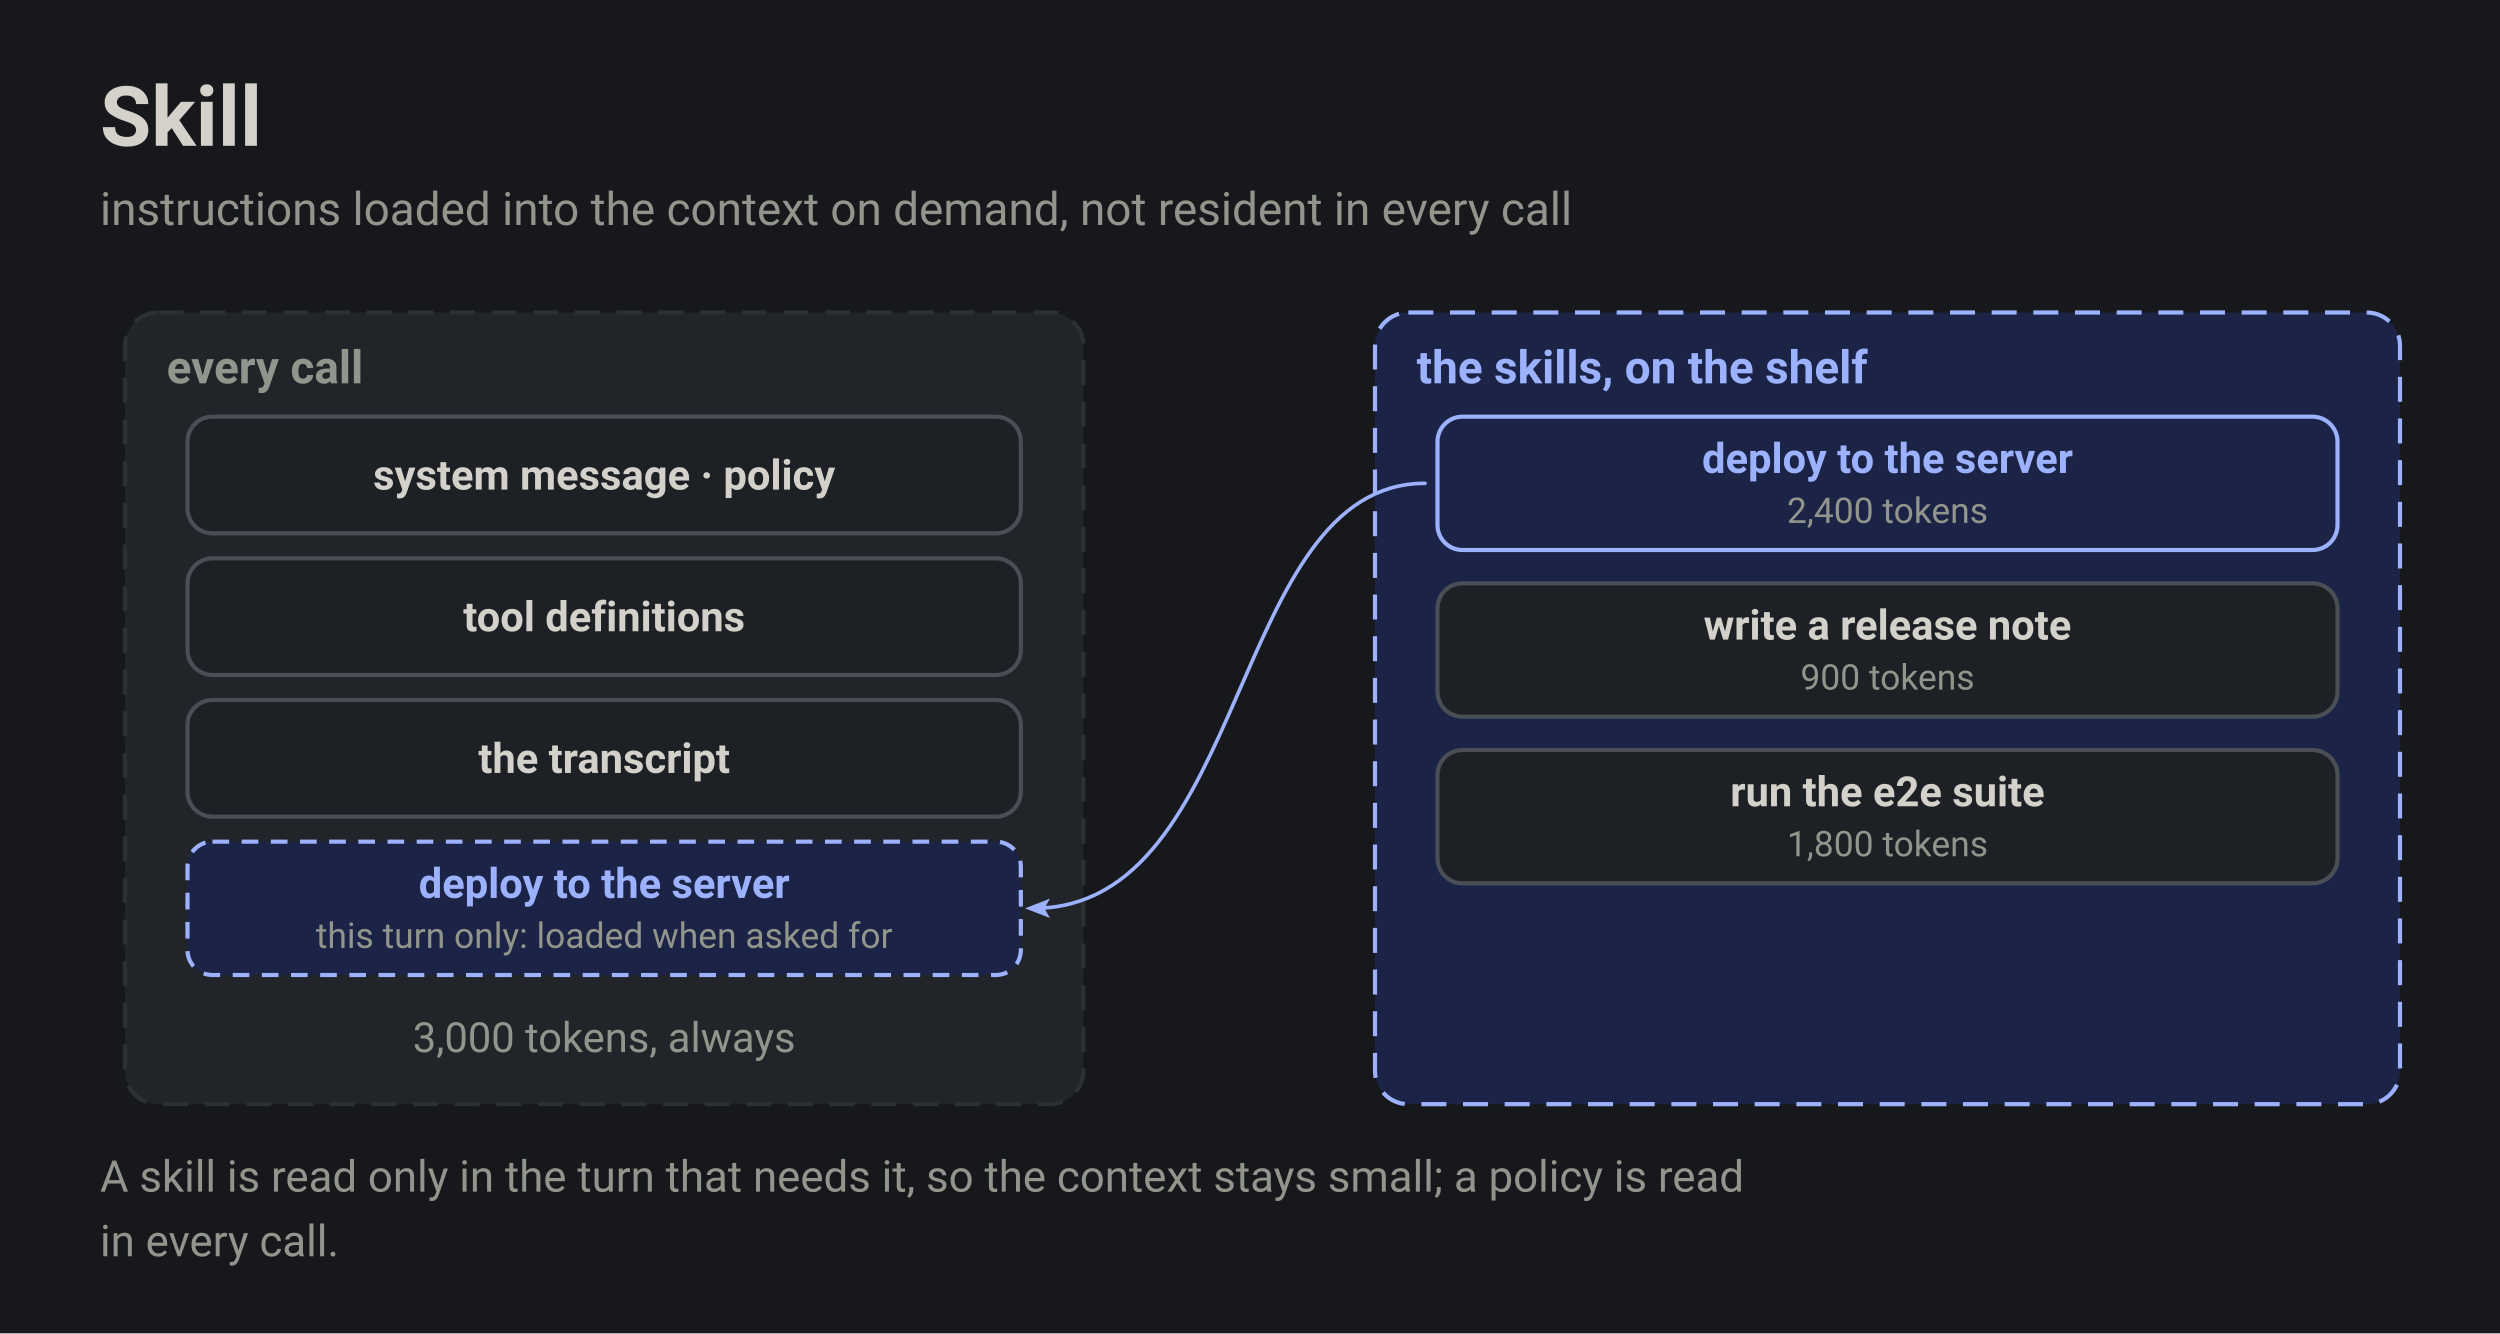
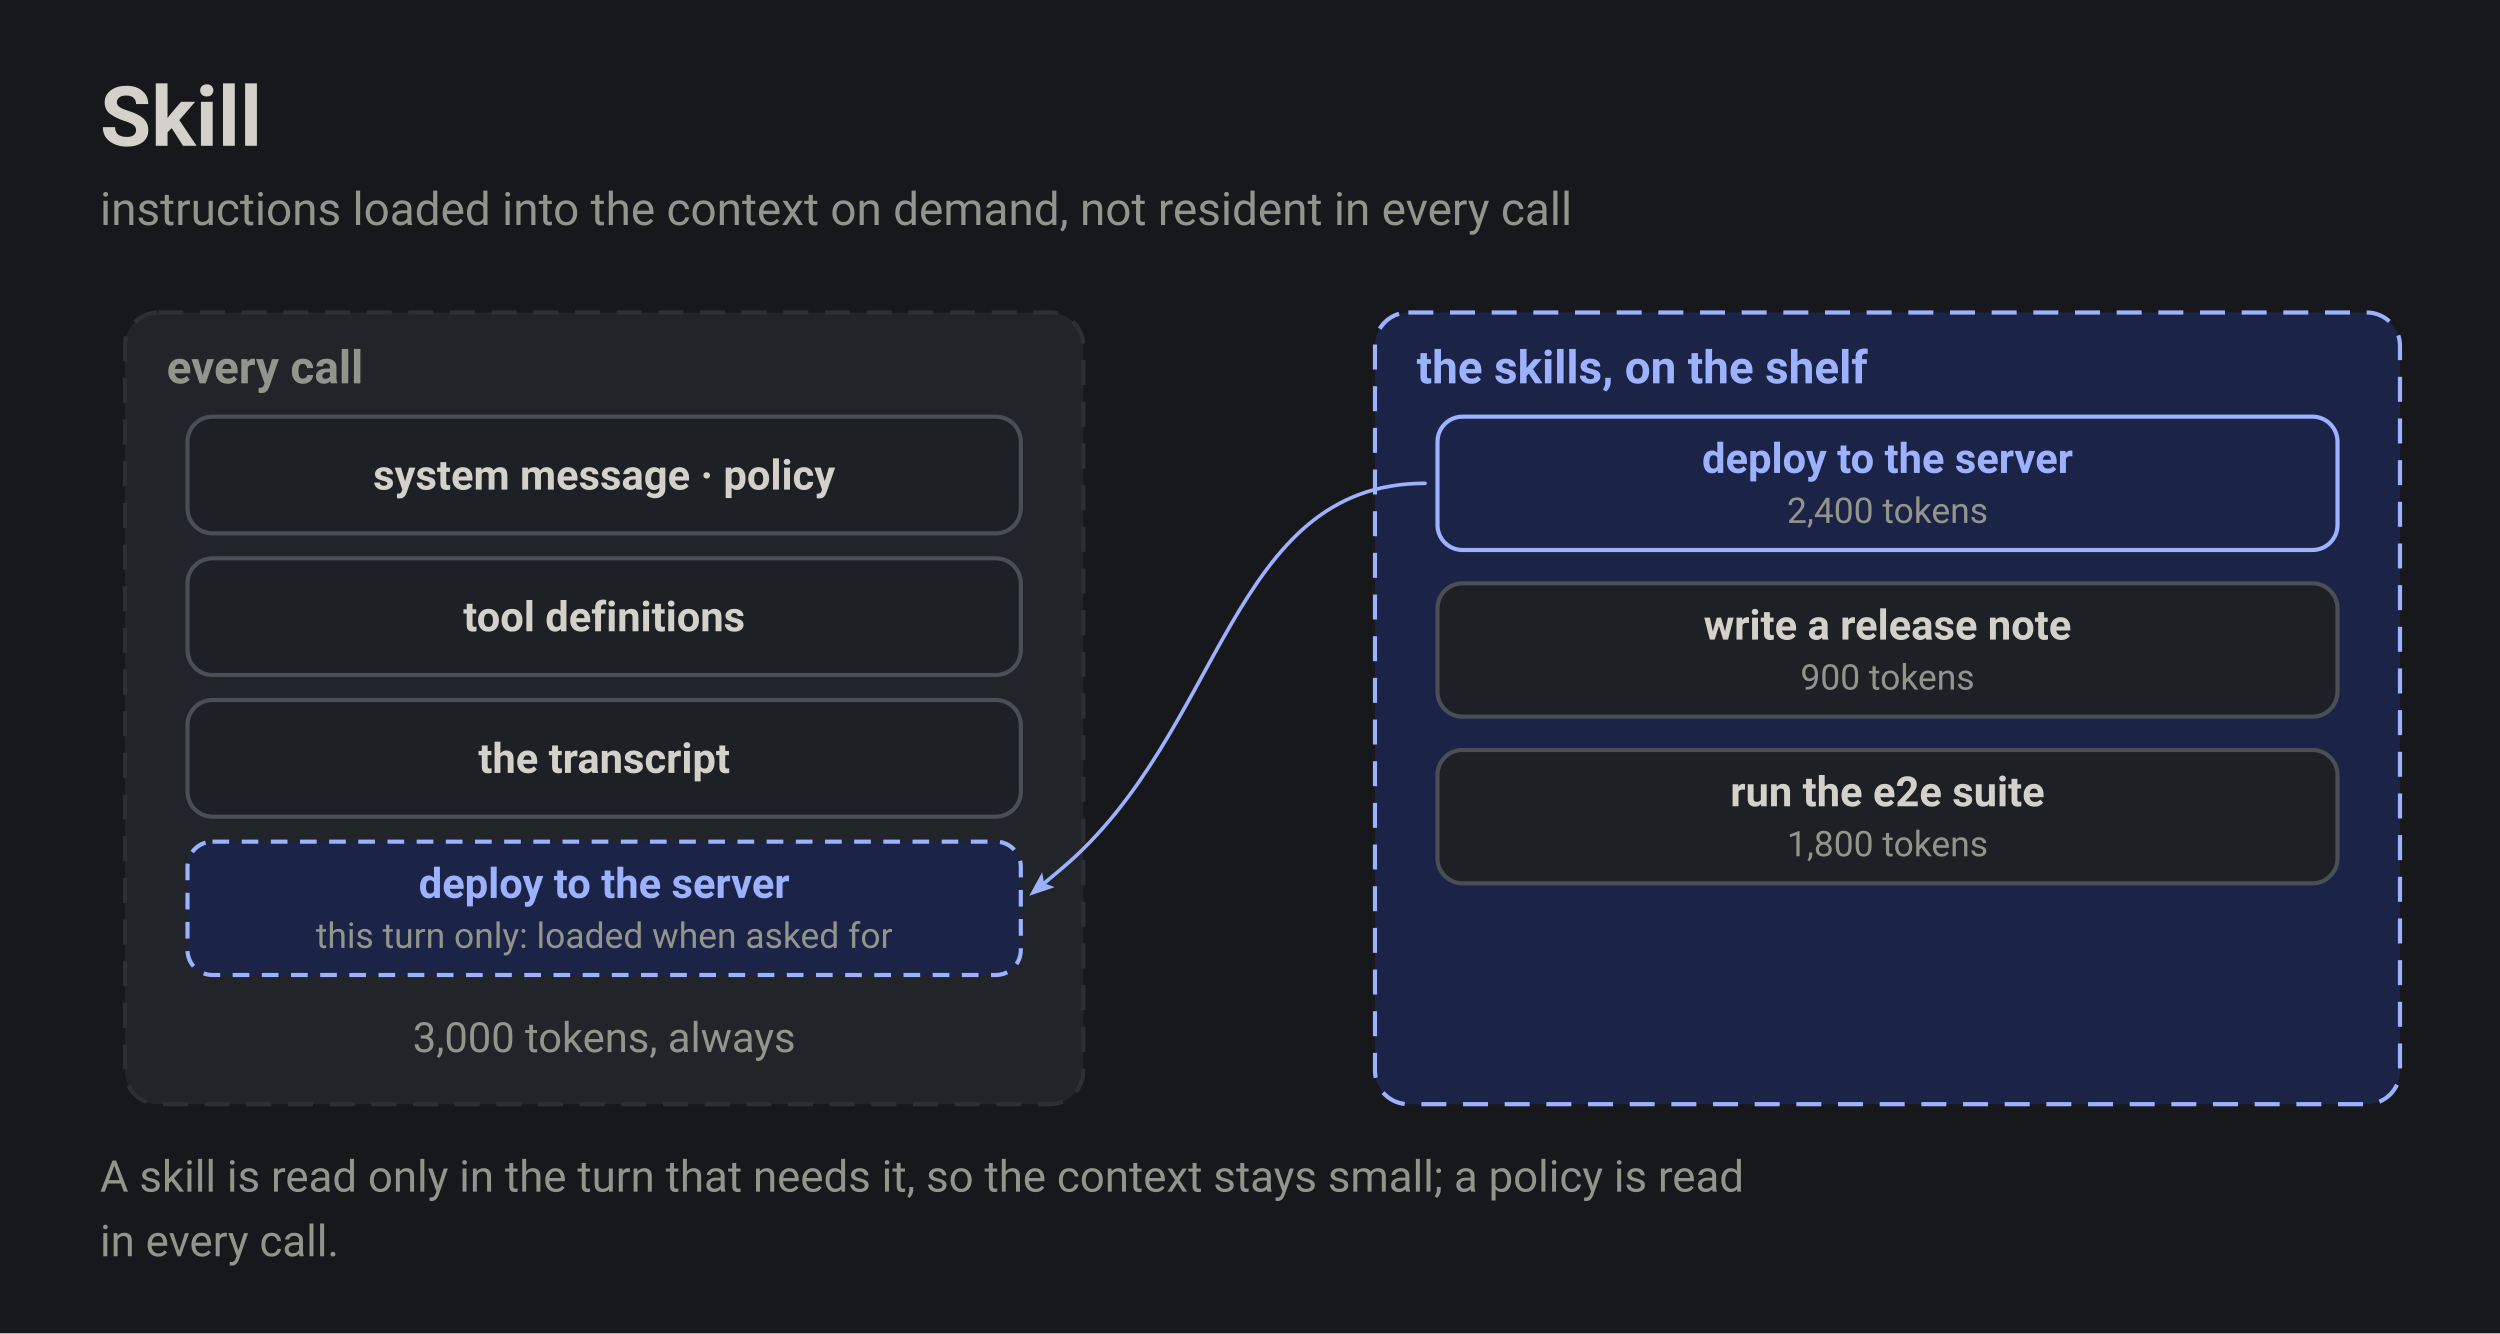
<svg xmlns="http://www.w3.org/2000/svg" viewBox="0 0 1200 640" font-family="system-ui, -apple-system, 'Segoe UI', Roboto, sans-serif">
  <rect width="1200" height="640" fill="#16181b" />
  <defs>
    <marker id="a1299DA" viewBox="0 0 12 12" refX="8" refY="6" markerUnits="userSpaceOnUse" markerWidth="16" markerHeight="16" orient="auto-start-reverse">
      <path d="M2 2.5 L11 6 L2 9.5 L4 6 z" fill="#9db2ff" stroke-linejoin="round" />
    </marker>
  </defs>
  <text x="48" y="70" fill="#d3d1c9" font-size="40" font-weight="700">Skill</text>
  <text x="48" y="108" fill="#92958c" font-size="22">instructions loaded into the context on demand, not resident in every call</text>
  <rect x="60" y="150" width="460" height="380" rx="16" fill="#212428" stroke="#2c3035" stroke-width="2" stroke-dasharray="12 8" />
  <text x="80" y="184" fill="#92958c" font-size="22" text-anchor="start" font-weight="700">every call</text>
  <rect x="90" y="200" width="400" height="56" rx="12" fill="#1d2024" stroke="#4a4f57" stroke-width="2" />
  <text x="290" y="235" fill="#d3d1c9" font-size="20" text-anchor="middle" font-weight="700">system message · policy</text>
  <rect x="90" y="268" width="400" height="56" rx="12" fill="#1d2024" stroke="#4a4f57" stroke-width="2" />
  <text x="290" y="303" fill="#d3d1c9" font-size="20" text-anchor="middle" font-weight="700">tool definitions</text>
  <rect x="90" y="336" width="400" height="56" rx="12" fill="#1d2024" stroke="#4a4f57" stroke-width="2" />
  <text x="290" y="371" fill="#d3d1c9" font-size="20" text-anchor="middle" font-weight="700">the transcript</text>
  <rect x="90" y="404" width="400" height="64" rx="12" fill="#1b2346" stroke="#9db2ff" stroke-width="2" stroke-dasharray="8 6" />
  <text x="290" y="431" fill="#9db2ff" font-size="20" text-anchor="middle" font-weight="700">deploy to the server</text>
  <text x="290" y="455" fill="#92958c" font-size="17" text-anchor="middle">this turn only: loaded when asked for</text>
  <text x="290" y="505" fill="#92958c" font-size="20" text-anchor="middle">3,000 tokens, always</text>
  <rect x="660" y="150" width="492" height="380" rx="16" fill="#1b2346" stroke="#9db2ff" stroke-width="2" stroke-dasharray="12 8" />
  <text x="680" y="184" fill="#9db2ff" font-size="22" text-anchor="start" font-weight="700">the skills, on the shelf</text>
  <rect x="690" y="200" width="432" height="64" rx="12" fill="#1b2346" stroke="#9db2ff" stroke-width="2" />
  <text x="906" y="227" fill="#9db2ff" font-size="20" text-anchor="middle" font-weight="700">deploy to the server</text>
  <text x="906" y="251" fill="#92958c" font-size="17" text-anchor="middle">2,400 tokens</text>
  <rect x="690" y="280" width="432" height="64" rx="12" fill="#1d2024" stroke="#4a4f57" stroke-width="2" />
  <text x="906" y="307" fill="#d3d1c9" font-size="20" text-anchor="middle" font-weight="700">write a release note</text>
  <text x="906" y="331" fill="#92958c" font-size="17" text-anchor="middle">900 tokens</text>
  <rect x="690" y="360" width="432" height="64" rx="12" fill="#1d2024" stroke="#4a4f57" stroke-width="2" />
  <text x="906" y="387" fill="#d3d1c9" font-size="20" text-anchor="middle" font-weight="700">run the e2e suite</text>
  <text x="906" y="411" fill="#92958c" font-size="17" text-anchor="middle">1,800 tokens</text>
-   <path d="M684 232 C590 232 600 436 496 436" fill="none" stroke="#9db2ff" stroke-width="1.75" stroke-linecap="round" marker-end="url(#a1299DA)" />
+   <path d="M684 232 C590 232 587.5 351.5 509.4 417.1 L497.1 427.4" fill="none" stroke="#9db2ff" stroke-width="1.75" stroke-linecap="round" marker-end="url(#a1299DA)" />
  <text x="48" y="572" fill="#92958c" font-size="21" text-anchor="start">A skill is read only in the turn that needs it, so the context stays small; a policy is read</text>
  <text x="48" y="603" fill="#92958c" font-size="21" text-anchor="start">in every call.</text>
</svg>
